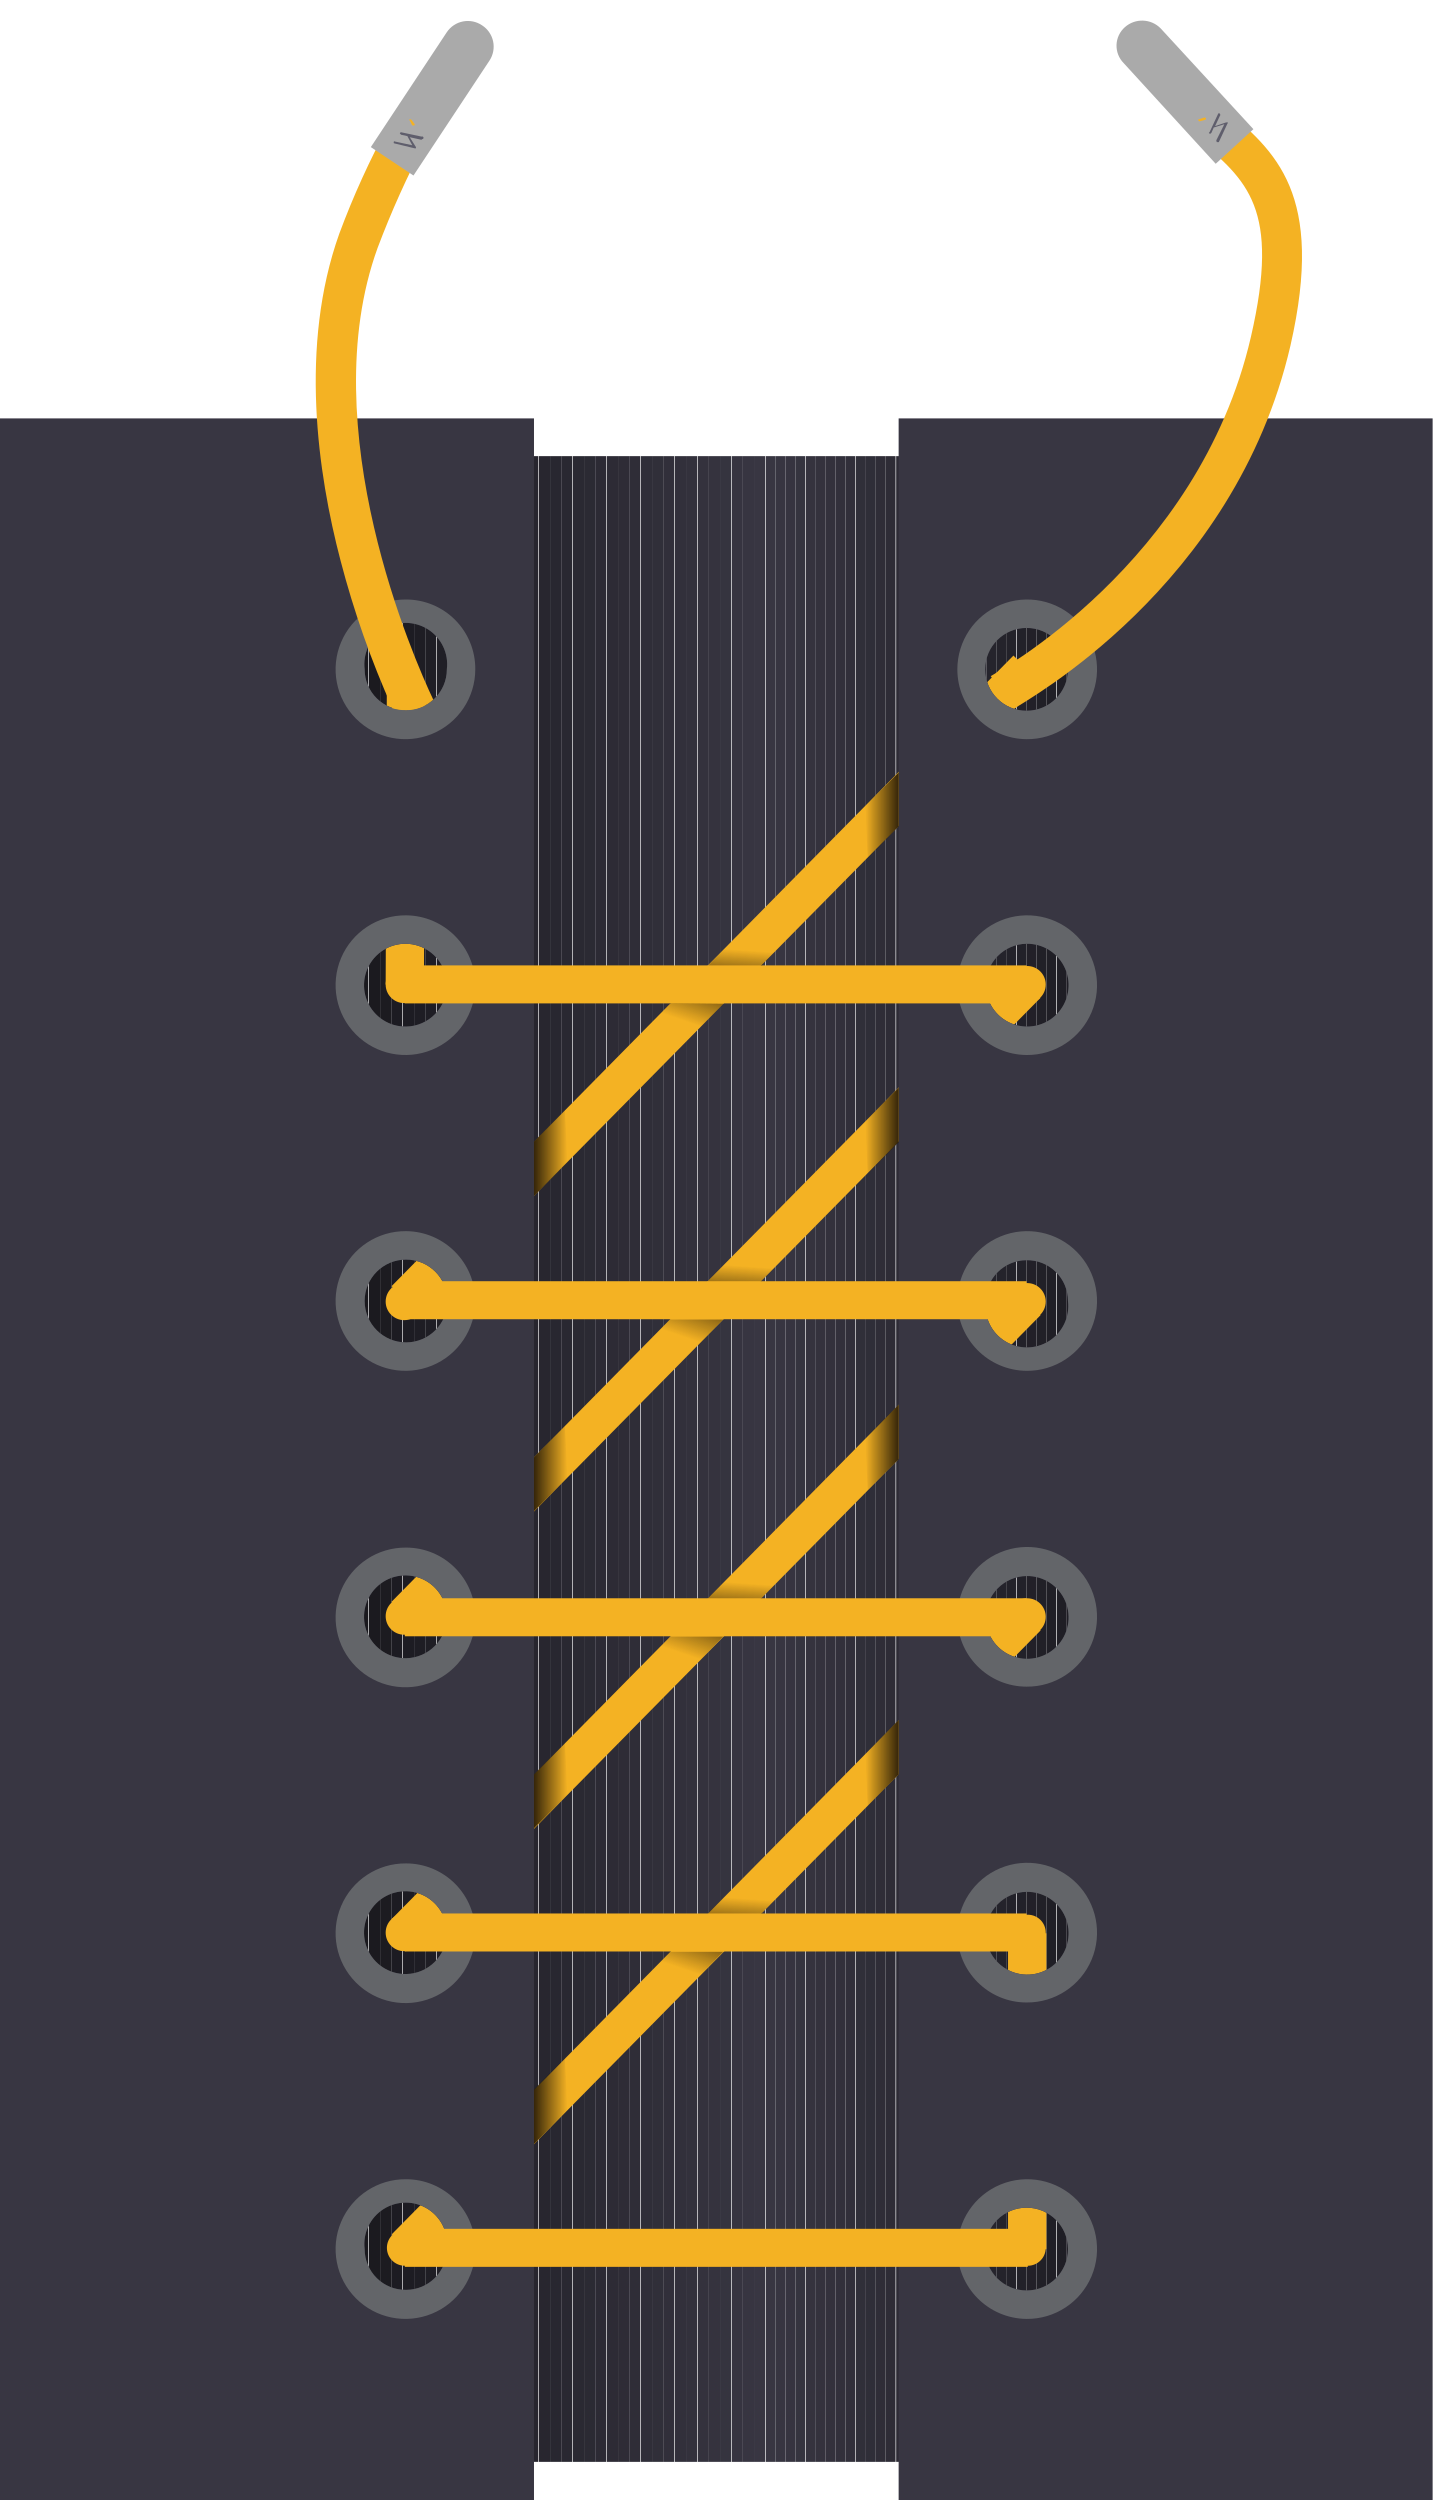
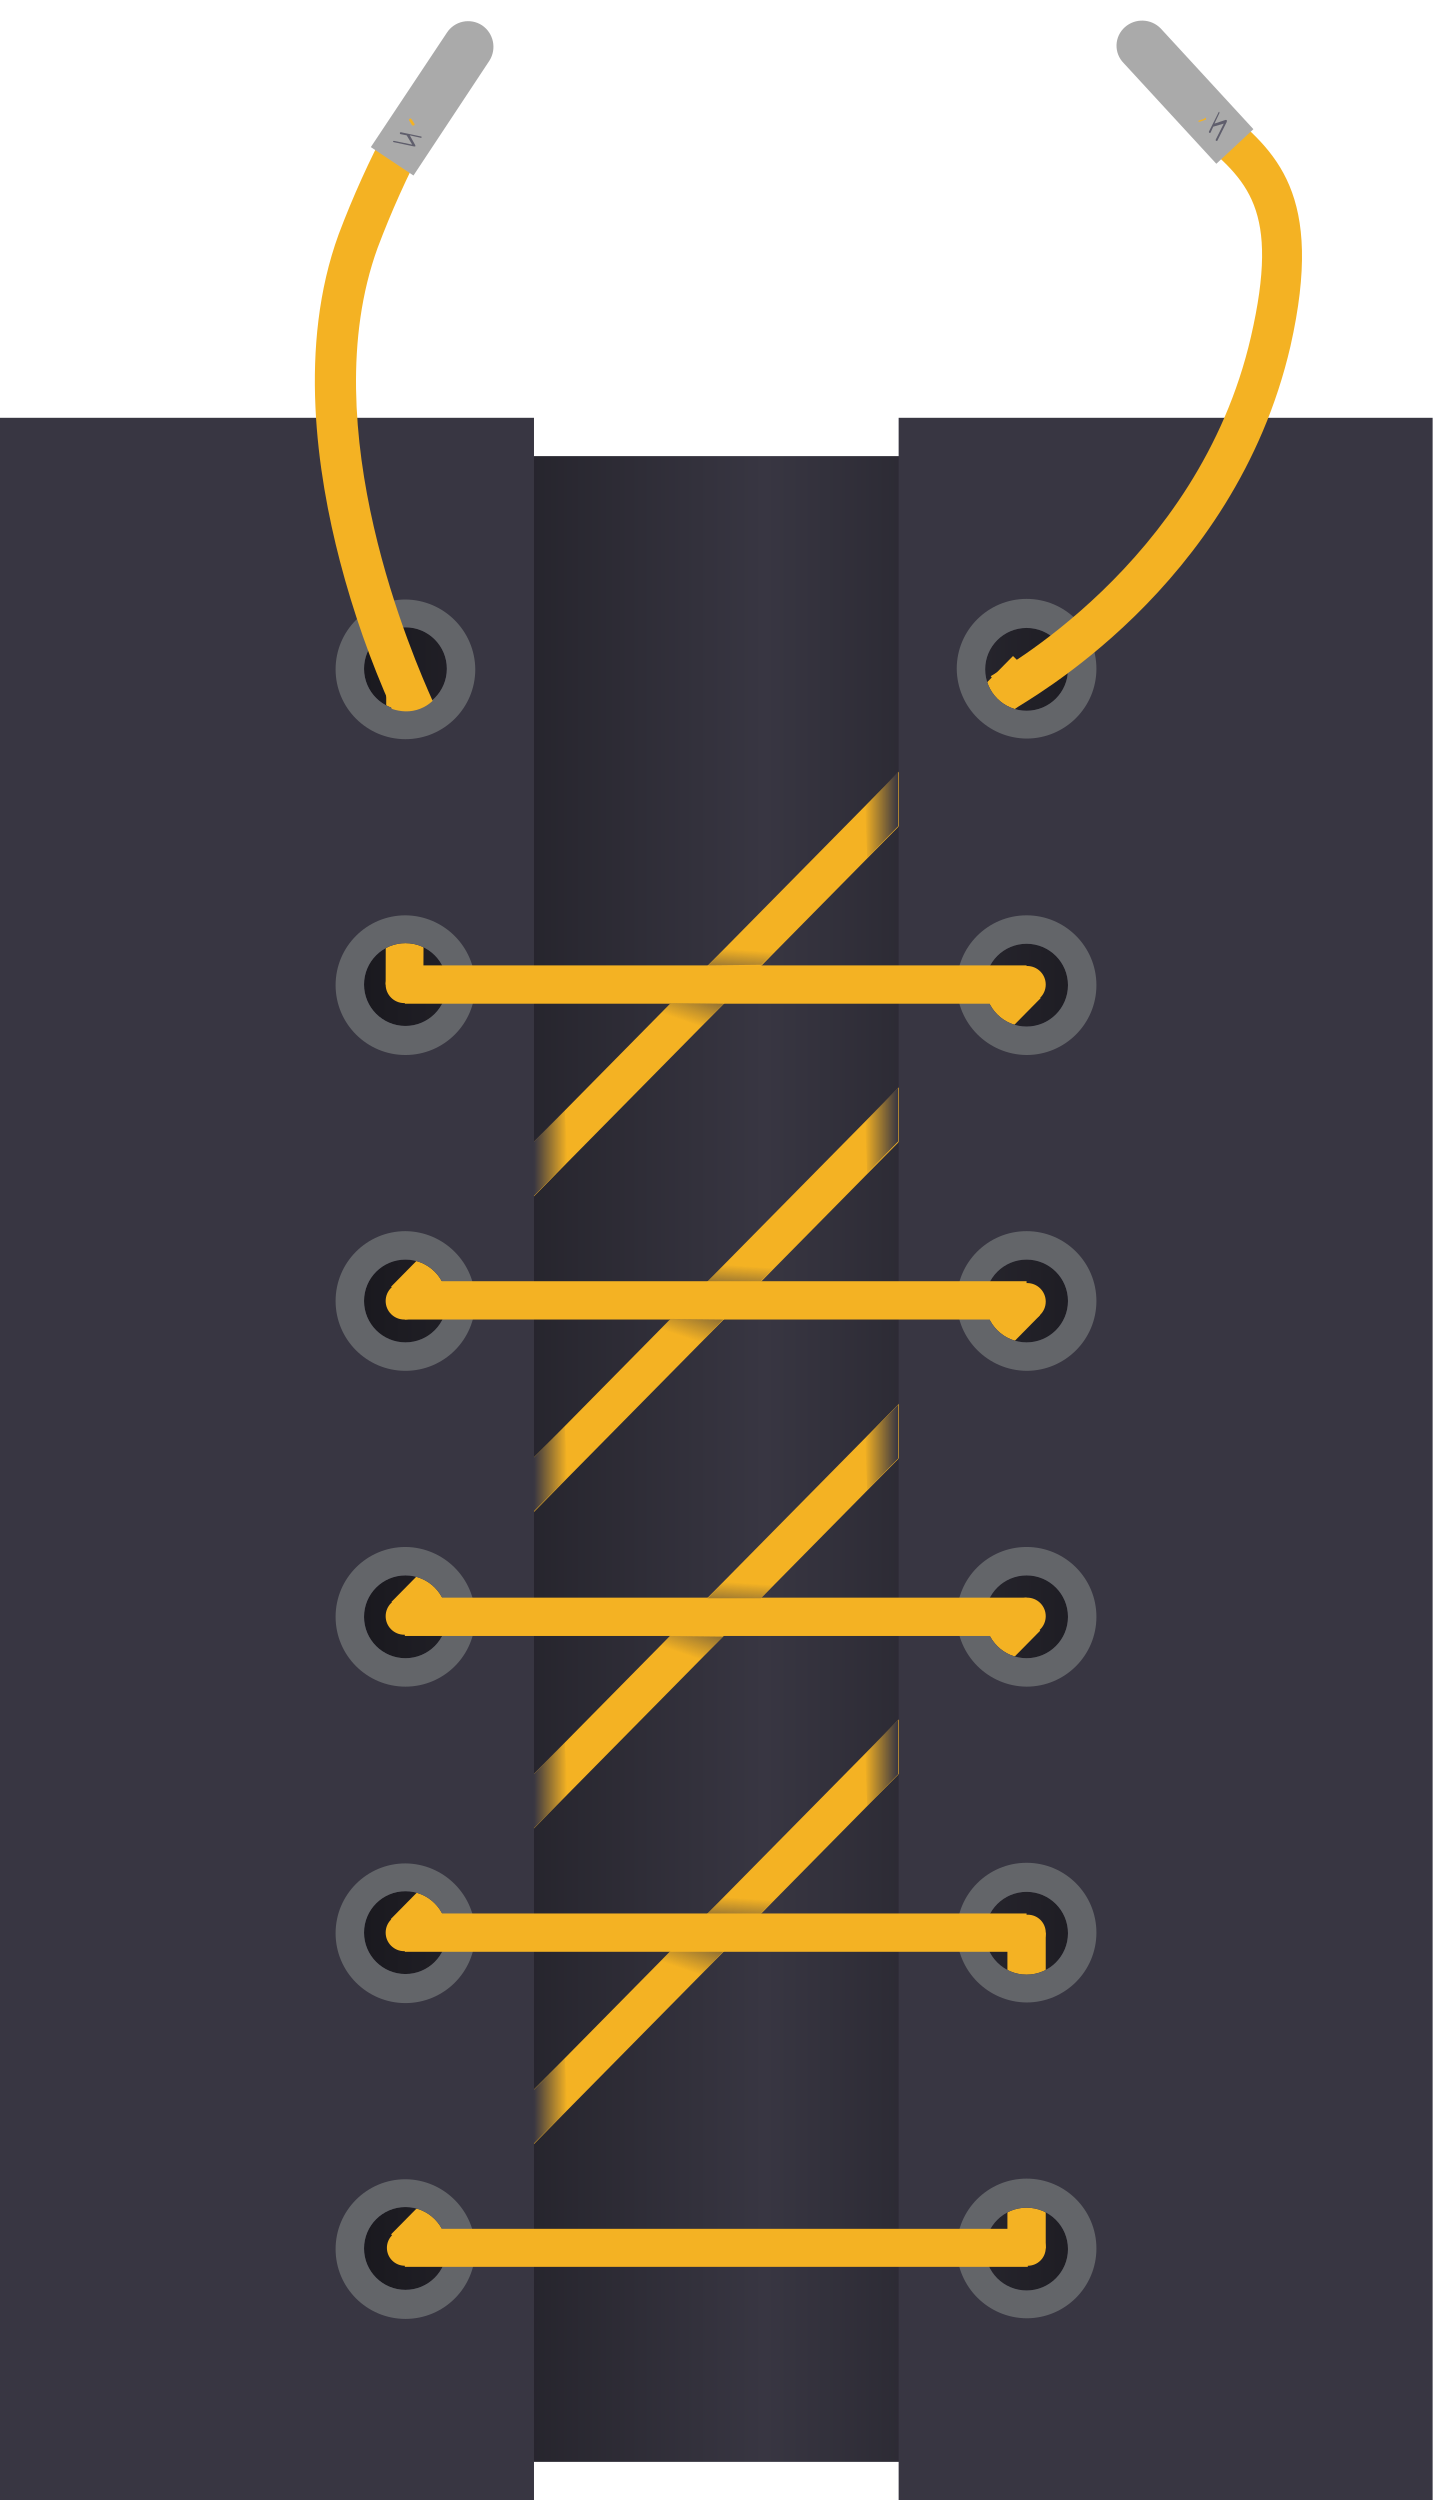
<svg xmlns="http://www.w3.org/2000/svg" xmlns:xlink="http://www.w3.org/1999/xlink" viewBox="0 0 231.8 404.5">
  <defs>
-     <clipPath id="a">
-       <rect x="6.1" y="73.8" width="219.5" height="324.53" style="fill:none" />
-     </clipPath>
-     <linearGradient id="b" x1="65.5" y1="363.72" x2="166.31" y2="363.72" gradientUnits="userSpaceOnUse">
+     <linearGradient id="a" x1="2.82" y1="236.07" x2="231.07" y2="236.07" gradientUnits="userSpaceOnUse">
+       <stop offset="0" />
+       <stop offset="0.53" stop-color="#383642" />
+       <stop offset="1" />
+     </linearGradient>
+     <linearGradient id="b" x1="65.5" y1="-873.52" x2="166.3" y2="-873.52" gradientTransform="matrix(1, 0, 0, -1, 0, -509.82)" gradientUnits="userSpaceOnUse">
      <stop offset="0" stop-color="#f4b223" />
      <stop offset="1" stop-color="#f4b223" />
    </linearGradient>
-     <linearGradient id="c" x1="86.44" y1="339.93" x2="91.8" y2="339.93" gradientUnits="userSpaceOnUse">
+     <linearGradient id="c" x1="86.4" y1="-849.72" x2="91.76" y2="-849.72" gradientTransform="matrix(1, 0, 0, -1, 0, -509.82)" gradientUnits="userSpaceOnUse">
      <stop offset="0" stop-color="#383642" />
      <stop offset="1" stop-color="#383642" stop-opacity="0" />
    </linearGradient>
-     <linearGradient id="d" x1="86.44" y1="288.9" x2="91.8" y2="288.9" xlink:href="#c" />
-     <linearGradient id="e" x1="86.44" y1="237.61" x2="91.8" y2="237.61" xlink:href="#c" />
-     <linearGradient id="f" x1="86.44" y1="186.56" x2="91.8" y2="186.56" xlink:href="#c" />
-     <linearGradient id="g" x1="-6183.9" y1="-472.05" x2="-6178.54" y2="-472.05" gradientTransform="translate(-6038.5 -340.2) rotate(180)" xlink:href="#c" />
-     <linearGradient id="h" x1="-6183.9" y1="-523.08" x2="-6178.54" y2="-523.08" gradientTransform="translate(-6038.5 -340.2) rotate(180)" xlink:href="#c" />
-     <linearGradient id="i" x1="-6183.9" y1="-574.37" x2="-6178.54" y2="-574.37" gradientTransform="translate(-6038.5 -340.2) rotate(180)" xlink:href="#c" />
-     <linearGradient id="j" x1="-6183.9" y1="-625.42" x2="-6178.54" y2="-625.42" gradientTransform="translate(-6038.5 -340.2) rotate(180)" xlink:href="#c" />
-     <linearGradient id="k" x1="113.43" y1="310.32" x2="110.57" y2="318.63" xlink:href="#c" />
-     <linearGradient id="l" x1="120.2" y1="313.52" x2="120.63" y2="307.2" xlink:href="#c" />
-     <linearGradient id="m" x1="113.43" y1="259.3" x2="110.57" y2="267.61" xlink:href="#c" />
-     <linearGradient id="n" x1="120.2" y1="262.49" x2="120.63" y2="256.17" xlink:href="#c" />
-     <linearGradient id="o" x1="113.43" y1="208.01" x2="110.57" y2="216.32" xlink:href="#c" />
-     <linearGradient id="p" x1="120.2" y1="211.2" x2="120.63" y2="204.88" xlink:href="#c" />
-     <linearGradient id="q" x1="113.53" y1="156.88" x2="110.66" y2="165.19" xlink:href="#c" />
-     <linearGradient id="r" x1="120.3" y1="160.08" x2="120.73" y2="153.76" xlink:href="#c" />
+     <linearGradient id="d" x1="86.4" y1="-798.67" x2="91.76" y2="-798.67" xlink:href="#c" />
+     <linearGradient id="e" x1="86.4" y1="-747.42" x2="91.76" y2="-747.42" xlink:href="#c" />
+     <linearGradient id="f" x1="86.4" y1="-696.37" x2="91.76" y2="-696.37" xlink:href="#c" />
+     <linearGradient id="g" x1="-7949.46" y1="1557.05" x2="-7944.1" y2="1557.05" gradientTransform="matrix(-1, 0, 0, 1, -7804.14, -1425.2)" xlink:href="#c" />
+     <linearGradient id="h" x1="-7949.46" y1="1608.1" x2="-7944.1" y2="1608.1" gradientTransform="matrix(-1, 0, 0, 1, -7804.14, -1425.2)" xlink:href="#c" />
+     <linearGradient id="i" x1="-7949.46" y1="1659.4" x2="-7944.1" y2="1659.4" gradientTransform="matrix(-1, 0, 0, 1, -7804.14, -1425.2)" xlink:href="#c" />
+     <linearGradient id="j" x1="-7949.46" y1="1710.45" x2="-7944.1" y2="1710.45" gradientTransform="matrix(-1, 0, 0, 1, -7804.14, -1425.2)" xlink:href="#c" />
+     <linearGradient id="k" x1="113.38" y1="-820.11" x2="110.52" y2="-828.42" xlink:href="#c" />
+     <linearGradient id="l" x1="120.16" y1="-823.31" x2="120.59" y2="-816.99" xlink:href="#c" />
+     <linearGradient id="m" x1="113.38" y1="-769.08" x2="110.51" y2="-777.39" xlink:href="#c" />
+     <linearGradient id="n" x1="120.16" y1="-772.29" x2="120.59" y2="-765.97" xlink:href="#c" />
+     <linearGradient id="o" x1="113.39" y1="-717.79" x2="110.53" y2="-726.11" xlink:href="#c" />
+     <linearGradient id="p" x1="120.16" y1="-720.99" x2="120.59" y2="-714.68" xlink:href="#c" />
+     <linearGradient id="q" x1="113.48" y1="-666.67" x2="110.62" y2="-674.98" xlink:href="#c" />
+     <linearGradient id="r" x1="120.26" y1="-669.87" x2="120.7" y2="-663.55" xlink:href="#c" />
  </defs>
-   <g style="isolation:isolate">
-     <g style="clip-path:url(#a)">
-       <rect x="6.1" y="73.8" width="0.4" height="324.53" style="fill:#010101" />
-       <rect x="6.5" y="73.8" width="1.8" height="324.53" style="fill:#020202" />
-       <rect x="8.3" y="73.8" width="1.8" height="324.53" style="fill:#030203" />
-       <rect x="10.2" y="73.8" width="1.8" height="324.53" style="fill:#030304" />
-       <rect x="12" y="73.8" width="1.8" height="324.53" style="fill:#040405" />
-       <rect x="13.8" y="73.8" width="1.8" height="324.53" style="fill:#050506" />
-       <rect x="15.7" y="73.8" width="1.8" height="324.53" style="fill:#060607" />
-       <rect x="17.5" y="73.8" width="1.8" height="324.53" style="fill:#070708" />
-       <rect x="19.3" y="73.8" width="1.8" height="324.53" style="fill:#080709" />
-       <rect x="21.2" y="73.8" width="1.8" height="324.53" style="fill:#09080a" />
-       <rect x="23" y="73.8" width="1.8" height="324.53" style="fill:#09090b" />
-       <rect x="24.8" y="73.8" width="1.8" height="324.53" style="fill:#0a0a0c" />
-       <rect x="26.7" y="73.8" width="1.8" height="324.53" style="fill:#0b0b0d" />
-       <rect x="28.5" y="73.8" width="1.8" height="324.53" style="fill:#0c0c0e" />
-       <rect x="30.3" y="73.8" width="1.8" height="324.53" style="fill:#0d0c0f" />
-       <rect x="32.2" y="73.8" width="1.8" height="324.53" style="fill:#0e0d10" />
-       <rect x="34" y="73.8" width="1.8" height="324.53" style="fill:#0f0e11" />
-       <rect x="35.8" y="73.8" width="1.8" height="324.53" style="fill:#100f12" />
-       <rect x="37.7" y="73.8" width="1.8" height="324.53" style="fill:#101013" />
-       <rect x="39.5" y="73.8" width="1.8" height="324.53" style="fill:#111114" />
-       <rect x="41.3" y="73.8" width="1.8" height="324.53" style="fill:#121115" />
-       <rect x="43.2" y="73.8" width="1.8" height="324.53" style="fill:#131216" />
-       <rect x="45" y="73.8" width="1.8" height="324.53" style="fill:#141317" />
-       <rect x="46.8" y="73.8" width="1.8" height="324.53" style="fill:#151418" />
-       <rect x="48.7" y="73.8" width="1.8" height="324.53" style="fill:#161519" />
-       <rect x="50.5" y="73.8" width="1.8" height="324.53" style="fill:#16161a" />
-       <rect x="52.3" y="73.8" width="1.8" height="324.53" style="fill:#17161b" />
-       <rect x="54.2" y="73.8" width="1.8" height="324.53" style="fill:#18171c" />
-       <rect x="56" y="73.8" width="1.8" height="324.53" style="fill:#19181d" />
-       <rect x="57.8" y="73.8" width="1.8" height="324.53" style="fill:#1a191e" />
-       <rect x="59.7" y="73.8" width="1.8" height="324.53" style="fill:#1b1a1f" />
-       <rect x="61.5" y="73.8" width="1.8" height="324.53" style="fill:#1c1b20" />
-       <rect x="63.3" y="73.8" width="1.8" height="324.53" style="fill:#1c1b22" />
-       <rect x="65.2" y="73.8" width="1.8" height="324.53" style="fill:#1d1c23" />
-       <rect x="67" y="73.8" width="1.8" height="324.53" style="fill:#1e1d24" />
-       <rect x="68.8" y="73.8" width="1.8" height="324.53" style="fill:#1f1e25" />
-       <rect x="70.7" y="73.8" width="1.8" height="324.53" style="fill:#201f26" />
-       <rect x="72.5" y="73.8" width="1.8" height="324.53" style="fill:#212027" />
-       <rect x="74.3" y="73.8" width="1.8" height="324.53" style="fill:#222028" />
-       <rect x="76.2" y="73.8" width="1.8" height="324.53" style="fill:#222129" />
-       <rect x="78" y="73.8" width="1.8" height="324.53" style="fill:#23222a" />
-       <rect x="79.8" y="73.8" width="1.8" height="324.53" style="fill:#24232b" />
-       <rect x="81.7" y="73.8" width="1.8" height="324.53" style="fill:#25242c" />
-       <rect x="83.5" y="73.8" width="1.8" height="324.53" style="fill:#26252d" />
-       <rect x="85.3" y="73.8" width="1.8" height="324.53" style="fill:#27252e" />
-       <rect x="87.2" y="73.8" width="1.8" height="324.53" style="fill:#28262f" />
-       <rect x="89" y="73.8" width="1.8" height="324.53" style="fill:#282730" />
-       <rect x="90.8" y="73.8" width="1.8" height="324.53" style="fill:#292831" />
-       <rect x="92.7" y="73.8" width="1.8" height="324.53" style="fill:#2a2932" />
-       <rect x="94.5" y="73.8" width="1.8" height="324.53" style="fill:#2b2a33" />
-       <rect x="96.3" y="73.8" width="1.8" height="324.53" style="fill:#2c2a34" />
-       <rect x="98.2" y="73.8" width="1.8" height="324.53" style="fill:#2d2b35" />
-       <rect x="100" y="73.8" width="1.8" height="324.53" style="fill:#2e2c36" />
-       <rect x="101.8" y="73.8" width="1.8" height="324.53" style="fill:#2f2d37" />
-       <rect x="103.7" y="73.8" width="1.8" height="324.53" style="fill:#2f2e38" />
-       <rect x="105.5" y="73.8" width="1.8" height="324.53" style="fill:#302f39" />
-       <rect x="107.3" y="73.8" width="1.8" height="324.53" style="fill:#312f3a" />
-       <rect x="109.2" y="73.8" width="1.8" height="324.53" style="fill:#32303b" />
-       <rect x="111" y="73.8" width="1.8" height="324.53" style="fill:#33313c" />
-       <rect x="112.9" y="73.8" width="1.8" height="324.53" style="fill:#34323d" />
-       <rect x="114.7" y="73.8" width="1.8" height="324.53" style="fill:#35333e" />
-       <rect x="116.5" y="73.8" width="1.8" height="324.53" style="fill:#35343f" />
-       <rect x="118.4" y="73.8" width="1.8" height="324.53" style="fill:#363440" />
-       <rect x="120.2" y="73.8" width="1.8" height="324.53" style="fill:#373541" />
-       <rect x="122" y="73.8" width="1.8" height="324.53" style="fill:#383642" />
-       <rect x="123.9" y="73.8" width="1.6" height="324.53" style="fill:#383642" />
-       <rect x="125.5" y="73.8" width="1.6" height="324.53" style="fill:#373541" />
-       <rect x="127.1" y="73.8" width="1.6" height="324.53" style="fill:#363440" />
-       <rect x="128.7" y="73.8" width="1.6" height="324.53" style="fill:#35343f" />
-       <rect x="130.4" y="73.8" width="1.6" height="324.53" style="fill:#35333e" />
-       <rect x="132" y="73.8" width="1.6" height="324.53" style="fill:#34323d" />
-       <rect x="133.6" y="73.8" width="1.6" height="324.53" style="fill:#33313c" />
-       <rect x="135.2" y="73.8" width="1.6" height="324.53" style="fill:#32303b" />
-       <rect x="136.8" y="73.8" width="1.6" height="324.53" style="fill:#312f3a" />
-       <rect x="138.5" y="73.8" width="1.6" height="324.53" style="fill:#302f39" />
-       <rect x="140.1" y="73.8" width="1.6" height="324.53" style="fill:#2f2e38" />
-       <rect x="141.7" y="73.8" width="1.6" height="324.53" style="fill:#2f2d37" />
-       <rect x="143.3" y="73.8" width="1.6" height="324.53" style="fill:#2e2c36" />
-       <rect x="145" y="73.8" width="1.6" height="324.53" style="fill:#2d2b35" />
-       <rect x="146.6" y="73.8" width="1.6" height="324.53" style="fill:#2c2a34" />
-       <rect x="148.2" y="73.8" width="1.6" height="324.53" style="fill:#2b2a33" />
-       <rect x="149.8" y="73.8" width="1.6" height="324.53" style="fill:#2a2932" />
-       <rect x="151.5" y="73.8" width="1.6" height="324.53" style="fill:#292831" />
-       <rect x="153.1" y="73.8" width="1.6" height="324.53" style="fill:#282730" />
-       <rect x="154.7" y="73.8" width="1.6" height="324.53" style="fill:#28262f" />
-       <rect x="156.3" y="73.8" width="1.6" height="324.53" style="fill:#27252e" />
-       <rect x="158" y="73.8" width="1.6" height="324.53" style="fill:#26252d" />
-       <rect x="159.6" y="73.8" width="1.6" height="324.53" style="fill:#25242c" />
-       <rect x="161.2" y="73.8" width="1.6" height="324.53" style="fill:#24232b" />
-       <rect x="162.8" y="73.8" width="1.6" height="324.53" style="fill:#23222a" />
-       <rect x="164.5" y="73.8" width="1.6" height="324.53" style="fill:#222129" />
-       <rect x="166.1" y="73.8" width="1.6" height="324.53" style="fill:#222028" />
-       <rect x="167.7" y="73.8" width="1.6" height="324.53" style="fill:#212027" />
-       <rect x="169.3" y="73.8" width="1.6" height="324.53" style="fill:#201f26" />
-       <rect x="171" y="73.8" width="1.6" height="324.53" style="fill:#1f1e25" />
-       <rect x="172.6" y="73.8" width="1.6" height="324.53" style="fill:#1e1d24" />
-       <rect x="174.2" y="73.8" width="1.6" height="324.53" style="fill:#1d1c23" />
-       <rect x="175.8" y="73.8" width="1.6" height="324.53" style="fill:#1c1b22" />
-       <rect x="177.5" y="73.8" width="1.6" height="324.53" style="fill:#1c1b20" />
-       <rect x="179.1" y="73.8" width="1.6" height="324.53" style="fill:#1b1a1f" />
-       <rect x="180.7" y="73.8" width="1.6" height="324.53" style="fill:#1a191e" />
-       <rect x="182.3" y="73.8" width="1.6" height="324.53" style="fill:#19181d" />
-       <rect x="184" y="73.8" width="1.6" height="324.53" style="fill:#18171c" />
-       <rect x="185.6" y="73.8" width="1.6" height="324.53" style="fill:#17161b" />
-       <rect x="187.2" y="73.8" width="1.6" height="324.53" style="fill:#16161a" />
-       <rect x="188.8" y="73.8" width="1.6" height="324.53" style="fill:#161519" />
-       <rect x="190.5" y="73.8" width="1.6" height="324.53" style="fill:#151418" />
-       <rect x="192.1" y="73.8" width="1.6" height="324.53" style="fill:#141317" />
-       <rect x="193.7" y="73.8" width="1.6" height="324.53" style="fill:#131216" />
-       <rect x="195.3" y="73.8" width="1.6" height="324.53" style="fill:#121115" />
-       <rect x="197" y="73.8" width="1.6" height="324.53" style="fill:#111114" />
-       <rect x="198.6" y="73.8" width="1.6" height="324.53" style="fill:#101013" />
-       <rect x="200.2" y="73.8" width="1.6" height="324.53" style="fill:#100f12" />
-       <rect x="201.8" y="73.8" width="1.6" height="324.53" style="fill:#0f0e11" />
-       <rect x="203.5" y="73.8" width="1.6" height="324.53" style="fill:#0e0d10" />
-       <rect x="205.1" y="73.8" width="1.6" height="324.53" style="fill:#0d0c0f" />
-       <rect x="206.7" y="73.8" width="1.6" height="324.53" style="fill:#0c0c0e" />
-       <rect x="208.3" y="73.8" width="1.6" height="324.53" style="fill:#0b0b0d" />
-       <rect x="210" y="73.8" width="1.6" height="324.53" style="fill:#0a0a0c" />
-       <rect x="211.6" y="73.8" width="1.6" height="324.53" style="fill:#09090b" />
-       <rect x="213.2" y="73.8" width="1.6" height="324.53" style="fill:#09080a" />
-       <rect x="214.8" y="73.8" width="1.6" height="324.53" style="fill:#080709" />
-       <rect x="216.5" y="73.8" width="1.6" height="324.53" style="fill:#070708" />
-       <rect x="218.1" y="73.8" width="1.6" height="324.53" style="fill:#060607" />
-       <rect x="219.7" y="73.8" width="1.6" height="324.53" style="fill:#050506" />
-       <rect x="221.3" y="73.8" width="1.6" height="324.53" style="fill:#040405" />
-       <rect x="222.9" y="73.8" width="1.6" height="324.53" style="fill:#030304" />
-       <rect x="224.6" y="73.8" width="1" height="324.53" style="fill:#030203" />
-     </g>
-     <polygon points="68.6 159.3 62.4 159.3 62.6 108.3 68.7 110.6 68.6 159.3" style="fill:#f4b223" />
-     <rect x="44.2" y="156.2" width="143.3" height="6.15" transform="translate(-78.9 129.9) rotate(-45.4)" style="fill:#f4b223" />
-     <rect x="44.2" y="207.3" width="143.3" height="6.15" transform="translate(-115.3 145.1) rotate(-45.4)" style="fill:#f4b223" />
-     <rect x="44.2" y="309.6" width="143.3" height="6.15" transform="translate(-188.1 175.6) rotate(-45.4)" style="fill:#f4b223" />
-     <rect x="44.2" y="258.6" width="143.3" height="6.15" transform="translate(-151.8 160.4) rotate(-45.4)" style="fill:#f4b223" />
-     <rect x="163.1" y="312.8" width="6.2" height="51.12" style="fill:#f4b223" />
-     <path d="M0,67.7V404.5H86.4V67.7ZM65.7,370.5a6.6,6.6,0,0,1-6.7-6.6,6.7,6.7,0,1,1,13.3,0A6.6,6.6,0,0,1,65.7,370.5Zm0-51.1a6.7,6.7,0,1,1,6.6-6.6A6.7,6.7,0,0,1,65.7,319.4Zm0-51.1a6.7,6.7,0,1,1,6.6-6.7A6.7,6.7,0,0,1,65.7,268.3Zm0-51.1a6.7,6.7,0,0,1-6.7-6.7,6.7,6.7,0,1,1,6.7,6.7Zm0-51.1a6.7,6.7,0,1,1,6.6-6.7A6.7,6.7,0,0,1,65.7,166.1Zm0-51.2a6.6,6.6,0,0,1-6.7-6.6,6.7,6.7,0,1,1,13.3,0A6.6,6.6,0,0,1,65.7,114.9Z" style="fill:#383642" />
-     <path d="M65.7,352.6a11.3,11.3,0,1,0,11.2,11.3A11.2,11.2,0,0,0,65.7,352.6Zm0,17.9a6.6,6.6,0,0,1-6.7-6.6,6.7,6.7,0,1,1,13.3,0A6.6,6.6,0,0,1,65.7,370.5Z" style="fill:#636569" />
-     <path d="M65.7,301.5a11.3,11.3,0,1,0,11.2,11.3A11.2,11.2,0,0,0,65.7,301.5Zm0,17.9a6.7,6.7,0,1,1,6.6-6.6A6.7,6.7,0,0,1,65.7,319.4Z" style="fill:#636569" />
-     <path d="M65.7,250.4a11.3,11.3,0,1,0,11.2,11.2A11.2,11.2,0,0,0,65.7,250.4Zm0,17.9a6.7,6.7,0,1,1,6.6-6.7A6.7,6.7,0,0,1,65.7,268.3Z" style="fill:#636569" />
-     <path d="M65.7,199.2a11.3,11.3,0,1,0,11.2,11.3A11.3,11.3,0,0,0,65.7,199.2Zm0,18a6.7,6.7,0,0,1-6.7-6.7,6.7,6.7,0,1,1,6.7,6.7Z" style="fill:#636569" />
-     <path d="M65.7,148.1a11.3,11.3,0,1,0,11.2,11.3A11.3,11.3,0,0,0,65.7,148.1Zm0,18a6.7,6.7,0,1,1,6.6-6.7A6.7,6.7,0,0,1,65.7,166.1Z" style="fill:#636569" />
-     <path d="M65.7,97a11.3,11.3,0,1,0,11.2,11.3A11.2,11.2,0,0,0,65.7,97Zm0,17.9a6.6,6.6,0,0,1-6.7-6.6,6.7,6.7,0,1,1,13.3,0A6.6,6.6,0,0,1,65.7,114.9Z" style="fill:#636569" />
-     <path d="M231.8,404.5V67.7H145.4V404.5ZM166.1,101.6a6.7,6.7,0,0,1,6.7,6.7,6.7,6.7,0,1,1-6.7-6.7Zm0,51.1a6.7,6.7,0,1,1-6.6,6.7A6.7,6.7,0,0,1,166.1,152.7Zm0,51.2a6.6,6.6,0,0,1,6.7,6.6,6.7,6.7,0,1,1-13.3,0A6.6,6.6,0,0,1,166.1,203.9Zm0,51.1a6.7,6.7,0,1,1-6.6,6.6A6.7,6.7,0,0,1,166.1,255Zm0,51.1a6.7,6.7,0,1,1-6.6,6.7A6.7,6.7,0,0,1,166.1,306.1Zm0,51.1a6.7,6.7,0,0,1,6.7,6.7,6.7,6.7,0,1,1-6.7-6.7Z" style="fill:#383642" />
-     <path d="M166.1,119.6a11.3,11.3,0,1,0-11.2-11.3A11.3,11.3,0,0,0,166.1,119.6Zm0-18a6.7,6.7,0,0,1,6.7,6.7,6.7,6.7,0,1,1-6.7-6.7Z" style="fill:#636569" />
-     <path d="M166.1,170.7a11.3,11.3,0,1,0-11.2-11.3A11.3,11.3,0,0,0,166.1,170.7Zm0-18a6.7,6.7,0,1,1-6.6,6.7A6.7,6.7,0,0,1,166.1,152.7Z" style="fill:#636569" />
-     <path d="M166.1,221.8a11.3,11.3,0,1,0-11.2-11.3A11.3,11.3,0,0,0,166.1,221.8Zm0-17.9a6.6,6.6,0,0,1,6.7,6.6,6.7,6.7,0,1,1-13.3,0A6.6,6.6,0,0,1,166.1,203.9Z" style="fill:#636569" />
-     <path d="M166.1,272.9a11.3,11.3,0,1,0-11.2-11.3A11.2,11.2,0,0,0,166.1,272.9Zm0-17.9a6.7,6.7,0,1,1-6.6,6.6A6.7,6.7,0,0,1,166.1,255Z" style="fill:#636569" />
-     <path d="M166.1,324a11.3,11.3,0,1,0-11.2-11.2A11.2,11.2,0,0,0,166.1,324Zm0-17.9a6.7,6.7,0,1,1-6.6,6.7A6.7,6.7,0,0,1,166.1,306.1Z" style="fill:#636569" />
-     <path d="M166.1,375.2a11.3,11.3,0,1,0-11.2-11.3A11.3,11.3,0,0,0,166.1,375.2Zm0-18a6.7,6.7,0,0,1,6.7,6.7,6.7,6.7,0,1,1-6.7-6.7Z" style="fill:#636569" />
-     <circle cx="166.3" cy="363.7" r="2.9" style="fill:#f4b223" />
-     <circle cx="166.3" cy="312.7" r="2.9" style="fill:#f4b223" />
-     <circle cx="166.2" cy="261.6" r="3" style="fill:#f4b223" />
-     <circle cx="65.5" cy="363.7" r="2.9" style="fill:#f4b223" />
-     <circle cx="65.4" cy="312.7" r="3" style="fill:#f4b223" />
-     <circle cx="65.4" cy="261.5" r="3" style="fill:#f4b223" />
-     <circle cx="166.2" cy="210.6" r="3" style="fill:#f4b223" />
-     <circle cx="65.4" cy="210.6" r="3" style="fill:#f4b223" />
-     <circle cx="166.2" cy="159.3" r="3" style="fill:#f4b223" />
-     <circle cx="65.4" cy="159.3" r="3" style="fill:#f4b223" />
-     <rect x="65.5" y="309.6" width="100.6" height="6.15" style="fill:#f4b223" />
-     <rect x="65.5" y="258.6" width="100.6" height="6.15" style="fill:#f4b223" />
-     <rect x="65.5" y="207.3" width="100.6" height="6.15" style="fill:#f4b223" />
-     <rect x="65.5" y="156.2" width="100.6" height="6.15" style="fill:#f4b223" />
-     <line x1="65.5" y1="363.7" x2="166.3" y2="363.7" style="fill:none;stroke-miterlimit:10;stroke-width:6.152px;stroke:url(#b)" />
-     <path d="M197.9,17.4l-1.1-.9a11.4,11.4,0,0,1-1.2,3.9,3.2,3.2,0,0,1-2.4,1.6l.5.4c8.1,6.8,13.5,11.3,8.7,32.1-8.5,36.8-41.7,54.6-42.1,54.9l3.9,5.2c1.4-1.1,35.5-19.4,44.6-58.7C214.4,31.3,206.4,24.5,197.9,17.4Z" style="fill:#f4b223" />
-     <path d="M61.1,40.1A148.7,148.7,0,0,1,68.8,23a3.2,3.2,0,0,1-1.7-.9,2.3,2.3,0,0,0-1.7-.8,3,3,0,0,1-2.5-1.1,135.7,135.7,0,0,0-8,17.6c-6.5,18.2-3.5,38.8.2,52.9a152.9,152.9,0,0,0,8.4,23.9,7.8,7.8,0,0,0,2.2.3,6.4,6.4,0,0,0,4.4-1.7C67.1,106.9,50.5,69.3,61.1,40.1Z" style="fill:#f4b223" />
-     <polygon points="86.4 338.1 86.4 346.9 91.8 341.4 91.4 333 86.4 338.1" style="mix-blend-mode:multiply;fill:url(#c)" />
-     <polygon points="86.4 287.1 86.4 295.8 91.8 290.4 91.4 282 86.4 287.1" style="mix-blend-mode:multiply;fill:url(#d)" />
-     <polygon points="86.4 235.8 86.4 244.5 91.8 239.1 91.4 230.7 86.4 235.8" style="mix-blend-mode:multiply;fill:url(#e)" />
-     <polygon points="86.4 184.7 86.4 193.5 91.8 188.1 91.4 179.6 86.4 184.7" style="mix-blend-mode:multiply;fill:url(#f)" />
-     <polygon points="145.4 133.7 145.4 125 140 130.4 140.4 138.8 145.4 133.7" style="mix-blend-mode:multiply;fill:url(#g)" />
-     <polygon points="145.4 184.8 145.4 176 140 181.4 140.4 189.9 145.4 184.8" style="mix-blend-mode:multiply;fill:url(#h)" />
-     <polygon points="145.4 236.1 145.4 227.3 140 232.7 140.4 241.1 145.4 236.1" style="mix-blend-mode:multiply;fill:url(#i)" />
-     <polygon points="145.4 287.1 145.4 278.3 140 283.8 140.4 292.2 145.4 287.1" style="mix-blend-mode:multiply;fill:url(#j)" />
-     <polygon points="104.8 319.5 108.4 315.8 117 315.8 112.4 320.5 104.8 319.5" style="mix-blend-mode:multiply;fill:url(#k)" />
-     <polygon points="114.5 309.6 118 306 126.7 306 123.2 309.6 114.5 309.6" style="mix-blend-mode:multiply;fill:url(#l)" />
-     <polygon points="104.8 268.5 108.4 264.8 117 264.8 112.4 269.5 104.8 268.5" style="mix-blend-mode:multiply;fill:url(#m)" />
-     <polygon points="114.5 258.6 118 255 126.7 255 123.2 258.6 114.5 258.6" style="mix-blend-mode:multiply;fill:url(#n)" />
-     <polygon points="104.8 217.2 108.4 213.5 117 213.5 112.4 218.2 104.8 217.2" style="mix-blend-mode:multiply;fill:url(#o)" />
-     <polygon points="114.5 207.3 118 203.7 126.7 203.7 123.2 207.3 114.5 207.3" style="mix-blend-mode:multiply;fill:url(#p)" />
-     <polygon points="104.9 166.1 108.5 162.3 117.1 162.4 112.5 167.1 104.9 166.1" style="mix-blend-mode:multiply;fill:url(#q)" />
-     <polygon points="114.6 156.2 118.1 152.6 126.8 152.6 123.3 156.2 114.6 156.2" style="mix-blend-mode:multiply;fill:url(#r)" />
-     <path d="M78,4.1a4.1,4.1,0,0,0-5.7,1.1L60,23.8l6.9,4.6L79.2,9.8A4.1,4.1,0,0,0,78,4.1Z" style="fill:#aaa" />
-     <path d="M182,4.4a4.2,4.2,0,0,1,5.8.2l15,16.3-6.1,5.6L181.8,10.2A4,4,0,0,1,182,4.4Z" style="fill:#aaa" />
-     <path d="M68.2,22.1l-3.3-.7a.2.2,0,0,0-.2.2l.2.2.9.2h.1l.8,1.5-2.8-.6c-.1-.1-.2,0-.2.1s0,.2.1.2l3.3.8h.2v-.2l-1-1.6,1.8.4c.1,0,.2,0,.2-.1h.1A.2.2,0,0,0,68.2,22.1Z" style="fill:#5f5e6c" />
-     <path d="M67,20.3h-.3l-.4-.8c-.1,0-.1-.2,0-.2s.2,0,.3.1l.5.7C67.1,20.2,67.1,20.3,67,20.3Z" style="fill:#f4b223" />
-     <path d="M197.1,18.4l-1.4,3a.1.1,0,0,0,0,.2c.1.1.2,0,.3-.1l.4-.9h.1l1.6-.5-1.3,2.6a.4.4,0,0,0,.1.3h.3l1.4-3c.1-.1.1-.2,0-.2h-.2l-1.8.6.8-1.7c.1-.1.1-.1,0-.2h0C197.3,18.2,197.2,18.3,197.1,18.4Z" style="fill:#5f5e6c" />
-     <path d="M195.1,19.1h0c.1.1,0,.2-.1.3l-.8.2c-.1.1-.2,0-.3-.1s0-.2.1-.2l.9-.3Z" style="fill:#f4b223" />
-   </g>
+   <rect x="6.1" y="73.8" width="219.5" height="324.53" style="fill:url(#a)" />
+   <polygon points="68.5 159.3 62.4 159.3 62.5 108.2 68.7 110.6 68.5 159.3" style="fill:#f4b223" />
+   <rect x="44.1" y="156.2" width="143.3" height="6.2" transform="translate(-78.9 129.9) rotate(-45.4)" style="fill:#f4b223" />
+   <rect x="44.2" y="207.3" width="143.3" height="6.2" transform="translate(-115.3 145.1) rotate(-45.4)" style="fill:#f4b223" />
+   <rect x="44.2" y="309.6" width="143.3" height="6.2" transform="translate(-188.2 175.6) rotate(-45.4)" style="fill:#f4b223" />
+   <rect x="44.1" y="258.5" width="143.3" height="6.2" transform="translate(-151.8 160.4) rotate(-45.4)" style="fill:#f4b223" />
+   <rect x="163" y="312.7" width="6.2" height="51.1" style="fill:#f4b223" />
+   <path d="M0,67.6V404.5H86.4V67.6ZM65.6,370.5a6.7,6.7,0,1,1,6.7-6.7A6.7,6.7,0,0,1,65.6,370.5Zm0-51.1a6.7,6.7,0,1,1,6.7-6.7A6.7,6.7,0,0,1,65.6,319.4Zm0-51.1a6.7,6.7,0,1,1,6.7-6.7A6.7,6.7,0,0,1,65.6,268.3Zm0-51.1a6.7,6.7,0,1,1,6.7-6.7A6.7,6.7,0,0,1,65.6,217.2Zm0-51.2a6.7,6.7,0,1,1,6.7-6.7A6.7,6.7,0,0,1,65.6,166Zm0-51.1a6.7,6.7,0,1,1,6.7-6.7A6.7,6.7,0,0,1,65.6,114.9Z" style="fill:#383642" />
+   <path d="M65.6,352.6a11.3,11.3,0,1,0,11.3,11.3A11.4,11.4,0,0,0,65.6,352.6Zm0,17.9a6.7,6.7,0,1,1,6.7-6.7A6.7,6.7,0,0,1,65.6,370.5Z" style="fill:#636569" />
+   <path d="M65.6,301.5a11.3,11.3,0,1,0,11.3,11.3A11.4,11.4,0,0,0,65.6,301.5Zm0,17.9a6.7,6.7,0,1,1,6.7-6.7A6.7,6.7,0,0,1,65.6,319.4Z" style="fill:#636569" />
+   <path d="M65.6,250.3a11.3,11.3,0,1,0,11.3,11.3A11.4,11.4,0,0,0,65.6,250.3Zm0,18a6.7,6.7,0,1,1,6.7-6.7A6.7,6.7,0,0,1,65.6,268.3Z" style="fill:#636569" />
+   <path d="M65.6,199.2a11.3,11.3,0,1,0,11.3,11.3A11.4,11.4,0,0,0,65.6,199.2Zm0,18a6.7,6.7,0,1,1,6.7-6.7A6.7,6.7,0,0,1,65.6,217.2Z" style="fill:#636569" />
+   <path d="M65.6,148.1a11.3,11.3,0,1,0,11.3,11.3A11.4,11.4,0,0,0,65.6,148.1Zm0,17.9a6.7,6.7,0,1,1,6.7-6.7A6.7,6.7,0,0,1,65.6,166Z" style="fill:#636569" />
+   <path d="M65.6,97a11.3,11.3,0,1,0,11.3,11.3A11.4,11.4,0,0,0,65.6,97Zm0,17.9a6.7,6.7,0,1,1,6.7-6.7A6.7,6.7,0,0,1,65.6,114.9Z" style="fill:#636569" />
+   <path d="M231.8,404.5V67.6H145.4V404.5ZM166.1,101.6a6.7,6.7,0,1,1-6.7,6.7A6.7,6.7,0,0,1,166.1,101.6Zm0,51.1a6.7,6.7,0,1,1-6.7,6.7A6.7,6.7,0,0,1,166.1,152.7Zm0,51.1a6.7,6.7,0,1,1-6.7,6.7A6.7,6.7,0,0,1,166.1,203.8Zm0,51.1a6.7,6.7,0,1,1-6.7,6.7A6.7,6.7,0,0,1,166.1,254.9Zm0,51.2a6.7,6.7,0,1,1-6.7,6.7A6.7,6.7,0,0,1,166.1,306.1Zm0,51.1a6.7,6.7,0,1,1-6.7,6.7A6.7,6.7,0,0,1,166.1,357.2Z" style="fill:#383642" />
+   <path d="M166.1,119.5a11.3,11.3,0,1,0-11.3-11.3A11.4,11.4,0,0,0,166.1,119.5Zm0-17.9a6.7,6.7,0,1,1-6.7,6.7A6.7,6.7,0,0,1,166.1,101.6Z" style="fill:#636569" />
+   <path d="M166.1,170.7a11.3,11.3,0,1,0-11.3-11.3A11.4,11.4,0,0,0,166.1,170.7Zm0-18a6.7,6.7,0,1,1-6.7,6.7A6.7,6.7,0,0,1,166.1,152.7Z" style="fill:#636569" />
+   <path d="M166.1,221.8a11.3,11.3,0,1,0-11.3-11.3A11.4,11.4,0,0,0,166.1,221.8Zm0-18a6.7,6.7,0,1,1-6.7,6.7A6.7,6.7,0,0,1,166.1,203.8Z" style="fill:#636569" />
+   <path d="M166.1,272.9a11.3,11.3,0,1,0-11.3-11.3A11.4,11.4,0,0,0,166.1,272.9Zm0-18a6.7,6.7,0,1,1-6.7,6.7A6.7,6.7,0,0,1,166.1,254.9Z" style="fill:#636569" />
+   <path d="M166.1,324a11.3,11.3,0,1,0-11.3-11.3A11.4,11.4,0,0,0,166.1,324Zm0-17.9a6.7,6.7,0,1,1-6.7,6.7A6.7,6.7,0,0,1,166.1,306.1Z" style="fill:#636569" />
+   <path d="M166.1,375.1a11.3,11.3,0,1,0-11.3-11.3A11.4,11.4,0,0,0,166.1,375.1Zm0-17.9a6.7,6.7,0,1,1-6.7,6.7A6.7,6.7,0,0,1,166.1,357.2Z" style="fill:#636569" />
+   <circle cx="166.3" cy="363.7" r="2.9" style="fill:#f4b223" />
+   <circle cx="166.3" cy="312.7" r="2.9" style="fill:#f4b223" />
+   <circle cx="166.2" cy="261.5" r="3" style="fill:#f4b223" />
+   <circle cx="65.5" cy="363.7" r="2.9" style="fill:#f4b223" />
+   <circle cx="65.4" cy="312.7" r="3" style="fill:#f4b223" />
+   <circle cx="65.4" cy="261.5" r="3" style="fill:#f4b223" />
+   <circle cx="166.2" cy="210.6" r="3" style="fill:#f4b223" />
+   <circle cx="65.4" cy="210.5" r="3" style="fill:#f4b223" />
+   <circle cx="166.2" cy="159.3" r="3" style="fill:#f4b223" />
+   <circle cx="65.4" cy="159.3" r="3" style="fill:#f4b223" />
+   <rect x="65.5" y="309.6" width="100.6" height="6.2" style="fill:#f4b223" />
+   <rect x="65.5" y="258.5" width="100.6" height="6.2" style="fill:#f4b223" />
+   <rect x="65.5" y="207.3" width="100.6" height="6.2" style="fill:#f4b223" />
+   <rect x="65.5" y="156.2" width="100.6" height="6.2" style="fill:#f4b223" />
+   <line x1="65.5" y1="363.7" x2="166.3" y2="363.7" style="fill:none;stroke-miterlimit:10;stroke-width:6.152px;stroke:url(#b)" />
+   <path d="M197.9,17.4l-1.1-.9a10.8,10.8,0,0,1-1.2,3.9,3,3,0,0,1-2.4,1.6l.5.4c8.1,6.8,13.5,11.3,8.7,32.1-8.5,36.9-41.8,54.6-42.1,54.9l3.9,5.3c1.4-1.1,35.5-19.4,44.6-58.7C214.4,31.2,206.4,24.5,197.9,17.4Z" style="fill:#f4b223" />
+   <path d="M61.1,40.1A148.7,148.7,0,0,1,68.8,23a3.8,3.8,0,0,1-1.8-.9c-.6-.5-.9-.9-1.7-.8a3,3,0,0,1-2.5-1.1,151.8,151.8,0,0,0-8,17.7C48.2,56,51.3,76.6,55,90.8a152.9,152.9,0,0,0,8.4,23.9,7.8,7.8,0,0,0,2.2.4,6.2,6.2,0,0,0,4.4-1.7C67.1,106.9,50.5,69.3,61.1,40.1Z" style="fill:#f4b223" />
+   <polygon points="86.4 338.1 86.4 346.8 91.8 341.4 91.4 333 86.4 338.1" style="fill:url(#c)" />
+   <polygon points="86.4 287 86.4 295.8 91.8 290.4 91.4 281.9 86.4 287" style="fill:url(#d)" />
+   <polygon points="86.4 235.8 86.4 244.5 91.8 239.1 91.4 230.7 86.4 235.8" style="fill:url(#e)" />
+   <polygon points="86.4 184.7 86.4 193.5 91.8 188 91.4 179.6 86.4 184.7" style="fill:url(#f)" />
+   <polygon points="145.3 133.7 145.3 124.9 140 130.4 140.3 138.8 145.3 133.7" style="fill:url(#g)" />
+   <polygon points="145.3 184.7 145.3 176 140 181.4 140.3 189.8 145.3 184.7" style="fill:url(#h)" />
+   <polygon points="145.3 236 145.3 227.3 140 232.7 140.3 241.1 145.3 236" style="fill:url(#i)" />
+   <polygon points="145.3 287.1 145.3 278.3 140 283.7 140.3 292.2 145.3 287.1" style="fill:url(#j)" />
+   <polygon points="104.7 319.5 108.4 315.8 117 315.8 112.4 320.5 104.7 319.5" style="fill:url(#k)" />
+   <polygon points="114.5 309.6 118 306 126.6 306 123.1 309.6 114.5 309.6" style="fill:url(#l)" />
+   <polygon points="104.7 268.4 108.4 264.7 117 264.8 112.4 269.5 104.7 268.4" style="fill:url(#m)" />
+   <polygon points="114.5 258.6 118 255 126.6 255 123.1 258.6 114.5 258.6" style="fill:url(#n)" />
+   <polygon points="104.7 217.2 108.4 213.4 117 213.5 112.4 218.2 104.7 217.2" style="fill:url(#o)" />
+   <polygon points="114.5 207.3 118 203.7 126.6 203.7 123.1 207.3 114.5 207.3" style="fill:url(#p)" />
+   <polygon points="104.8 166 108.5 162.3 117.1 162.4 112.5 167 104.8 166" style="fill:url(#q)" />
+   <polygon points="114.6 156.2 118.1 152.6 126.7 152.6 123.2 156.1 114.6 156.2" style="fill:url(#r)" />
+   <path d="M78,4.1a4.1,4.1,0,0,0-5.7,1.2L60,23.8l6.9,4.6L79.2,9.8A4.2,4.2,0,0,0,78,4.1Z" style="fill:#aaa" />
+   <path d="M182,4.4a4.2,4.2,0,0,1,5.8.2l15,16.3-6,5.6-15-16.3A4,4,0,0,1,182,4.4Z" style="fill:#aaa" />
+   <path d="M68.2,22.1l-3.3-.7c-.1,0-.2,0-.2.1s0,.2.1.2l1,.2h0l.9,1.5-2.9-.6h-.2c0,.1,0,.2.1.2l3.3.7h.2v-.2l-.9-1.6,1.8.4h.1Z" style="fill:#5f5e6c" />
+   <path d="M67,20.3h-.3l-.5-.8c-.1-.1,0-.2.1-.3s.2,0,.3.1l.5.8Z" style="fill:#f4b223" />
+   <path d="M197.1,18.3l-1.5,3c0,.1,0,.2.1.2s.2,0,.2-.1l.4-.9h0L198,20l-1.3,2.6c0,.1,0,.2.1.2s.2,0,.2-.1l1.5-3v-.2h0c0-.1-.1-.1-.2-.1l-1.8.6.8-1.7v-.2h-.1C197.2,18.2,197.1,18.2,197.1,18.3Z" style="fill:#5f5e6c" />
+   <path d="M195.1,19.1h0c.1.2,0,.3-.1.3l-.9.3h-.2c0-.1,0-.2.1-.2l.9-.3C194.9,19,195,19,195.1,19.1Z" style="fill:#f4b223" />
</svg>
